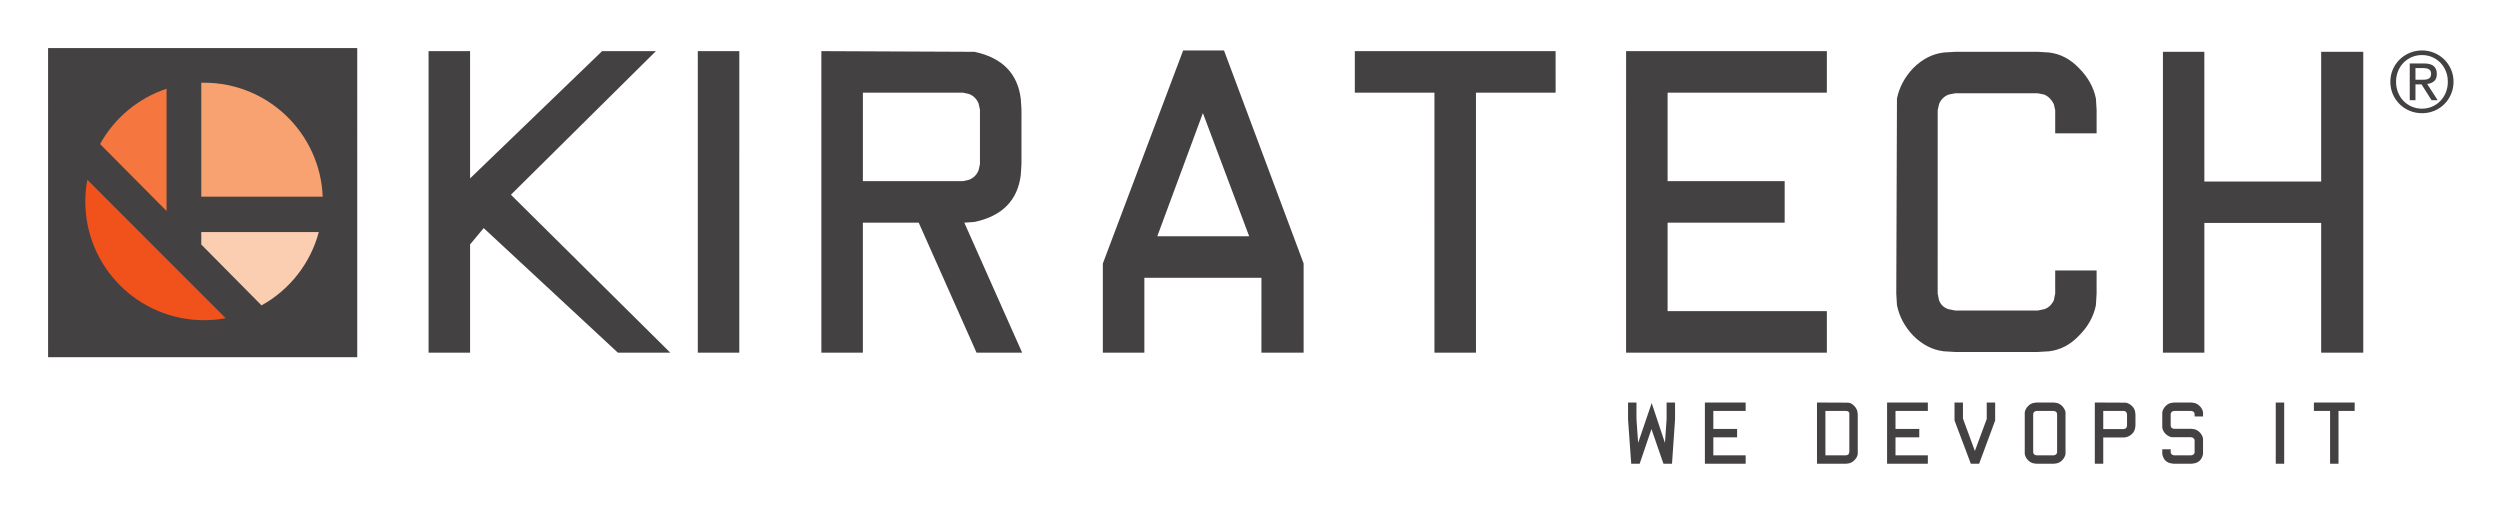
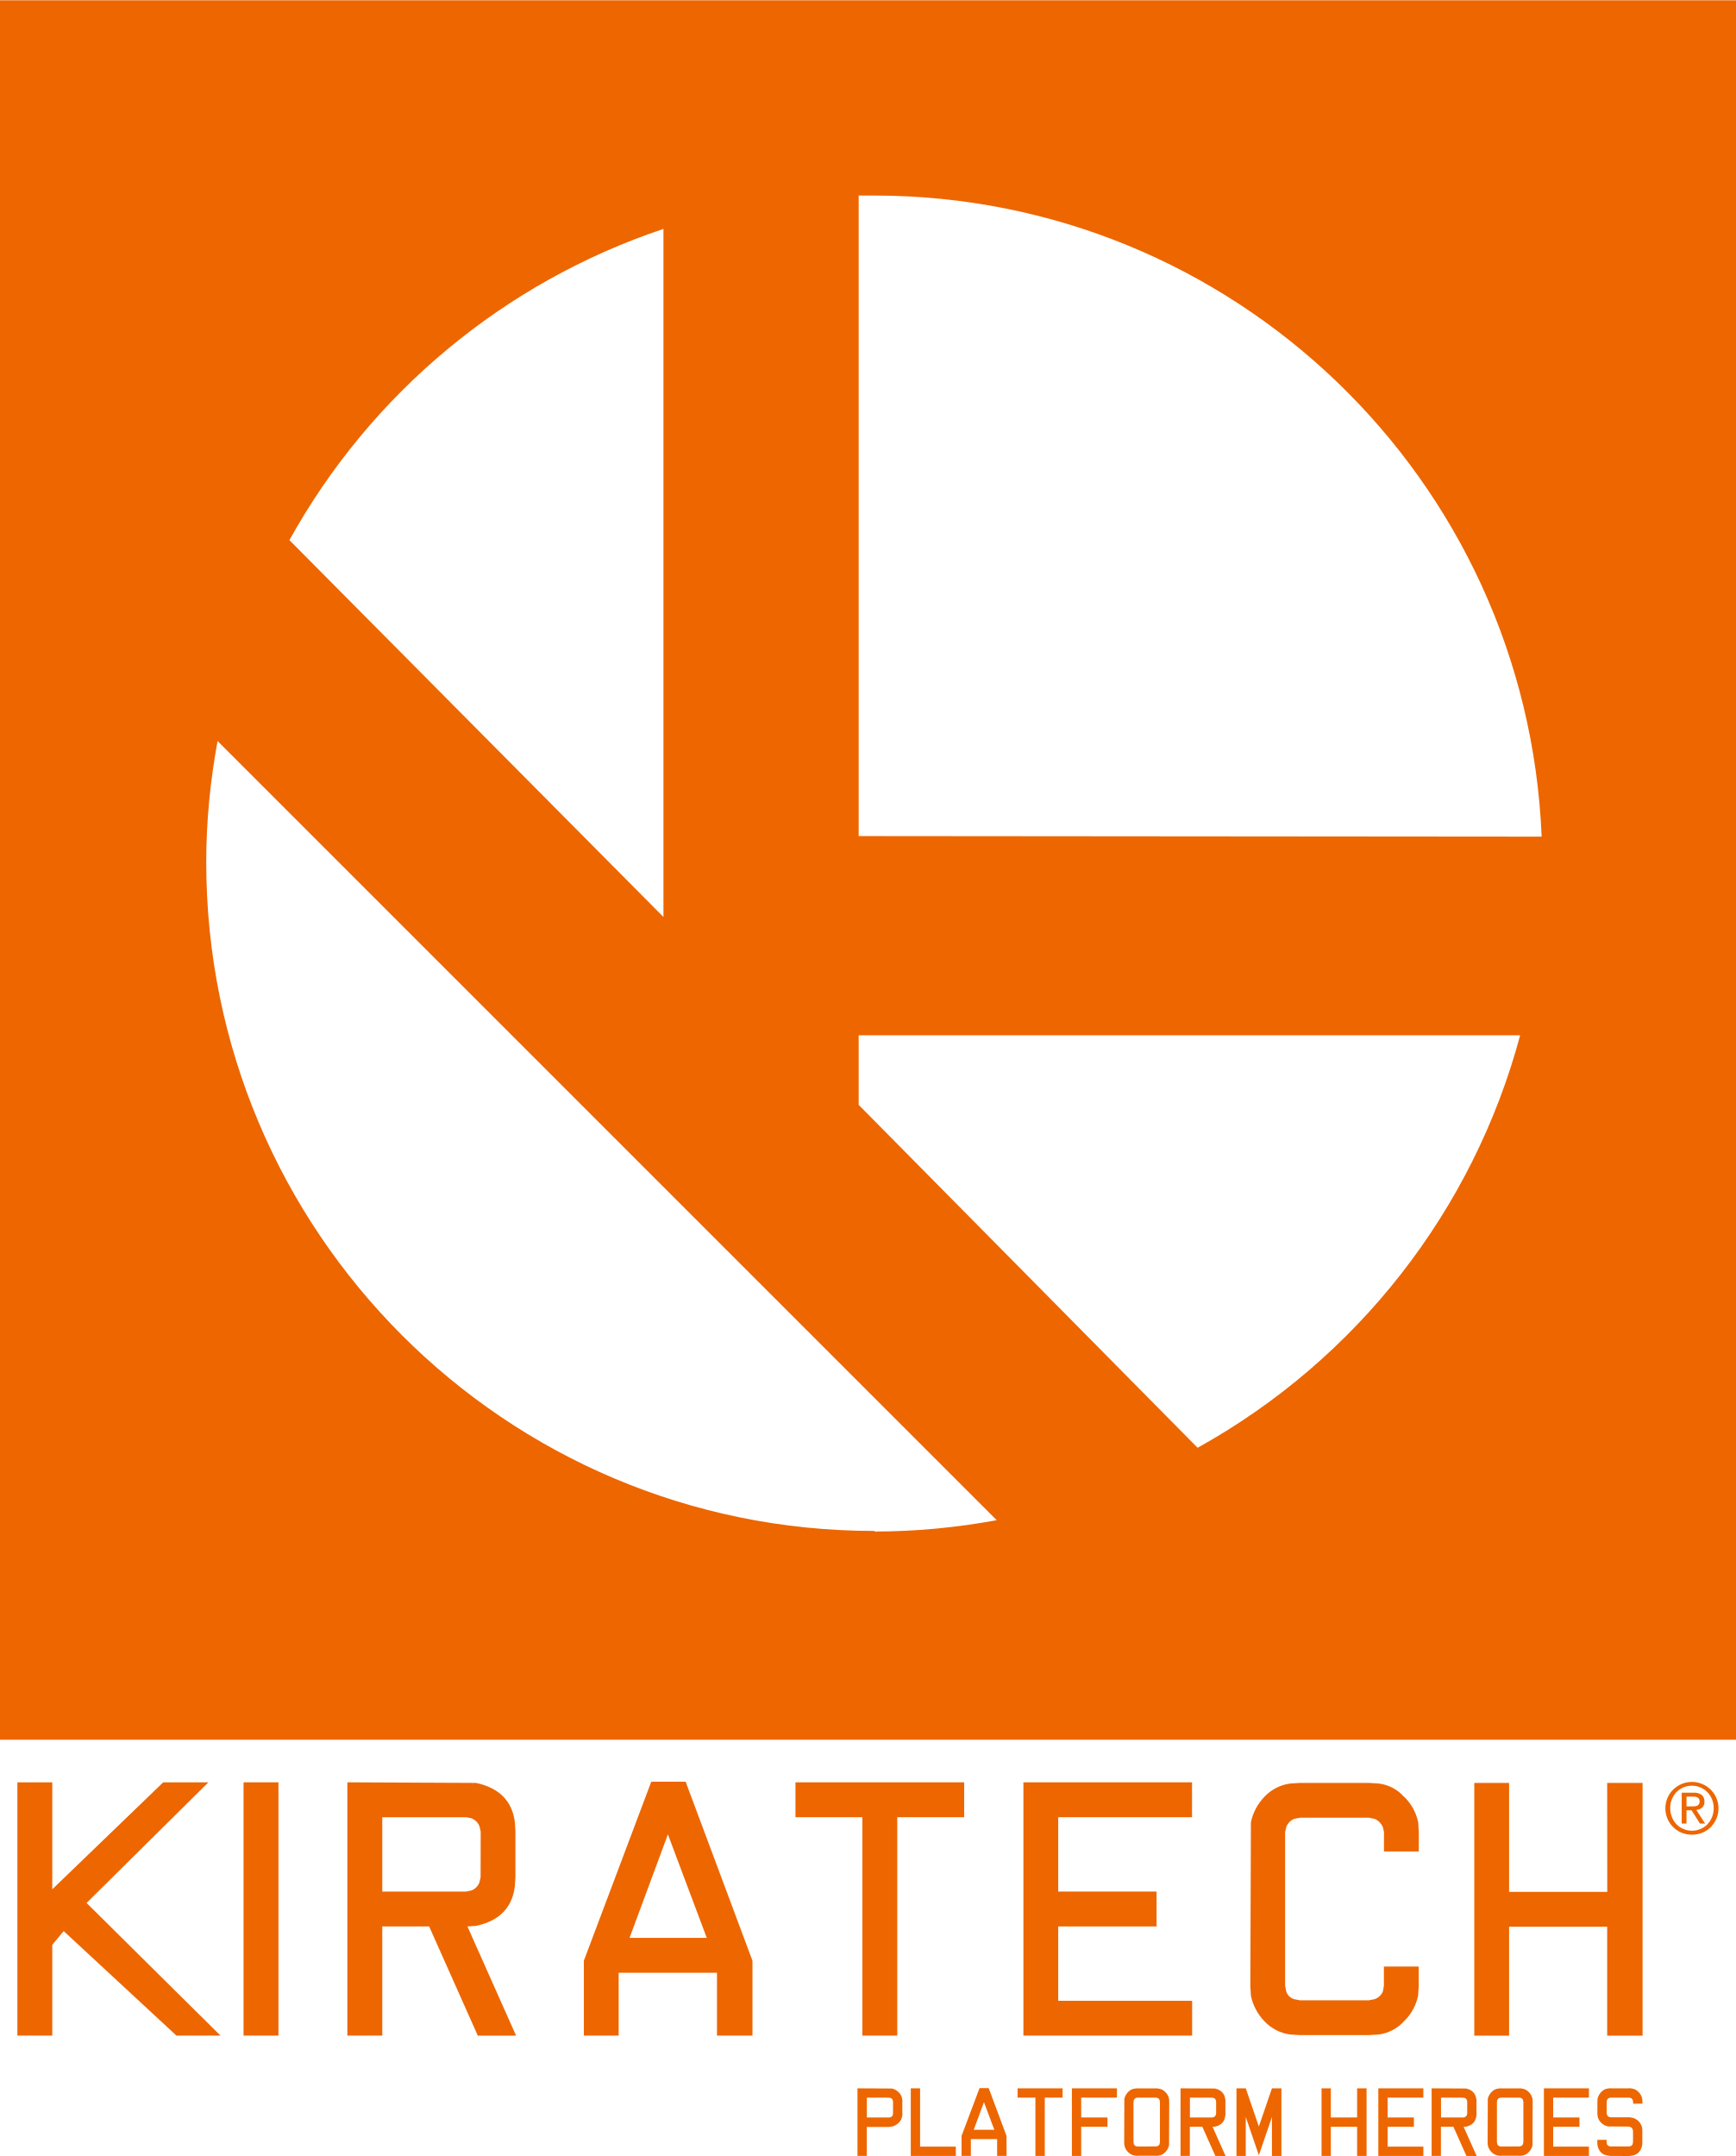
- <svg xmlns="http://www.w3.org/2000/svg" role="img" viewBox="-7.18 -7.18 373.36 76.36">
-   <path fill="#444142" d="M0-.005l.002 46.172h46.17L46.17-.003 0-.005m90.777.46h-8.032L63.023 19.463V.455l-6.2.001.002 45.031h6.199V29.322l2.032-2.437 20.038 18.601h7.826L69.123 21.902 90.777.455m6.254 45.03h6.199l.002-45.03h-6.2v45.03M139.17 17.33l-.203.914a2.464 2.464 0 0 1-1.424 1.425l-.912.202-14.944.002.001-13.218 14.941.002.912.2c.68.272 1.154.748 1.426 1.426l.204.916zm6.098-9.76c-.472-3.794-2.777-6.132-6.912-7.012L115.484.455l.002 45.031h6.2V26.071h8.337l8.638 19.416h6.81l-8.638-19.416 1.523-.105c4.135-.877 6.44-3.217 6.912-7.01l.101-1.628.003-8.13-.104-1.628m20.387 20.535l6.81-18.4 6.911 18.398zM169.517.352l-11.993 31.82v13.314h6.199v-11.18h17.485l-.003 11.181h6.303l.001-13.316L175.617.353l-6.1-.001m55.623.104L195.155.455v6.202h11.89l.002 38.83h6.201l-.001-38.83h11.896L225.14.456m40.51 6.201l.002-6.202h-29.985l-.002 45.031h29.987l-.001-6.199h-23.786l.002-13.217h17.482v-6.198h-17.482V6.657h23.784M303.3 2.99c-1.284-1.352-2.773-2.129-4.463-2.33l-1.725-.105-12.27.003-1.726.1c-1.69.202-3.21.98-4.563 2.332-1.286 1.353-2.096 2.875-2.434 4.565l-.102 29.11.102 1.722c.337 1.69 1.148 3.214 2.432 4.564 1.353 1.353 2.876 2.132 4.565 2.333l1.724.102 12.272.001 1.727-.103c1.689-.202 3.176-.98 4.461-2.333 1.352-1.35 2.197-2.874 2.533-4.563l.102-1.725.001-3.448h-6.184l-.001 3.45-.204 1.012c-.336.675-.811 1.116-1.42 1.318l-1.015.205-12.27-.001-1.017-.204c-.676-.202-1.149-.643-1.418-1.316l-.206-1.014.003-27.386.204-.912a2.45 2.45 0 0 1 1.419-1.421l1.014-.202h12.271l1.017.203c.606.27 1.08.743 1.418 1.42l.205.914v3.447h6.184l.001-3.45-.102-1.723c-.338-1.69-1.182-3.212-2.535-4.565m36.172 16.94l-17.445-.001-.002-19.372h-6.185v44.928l6.187.002V26.115l17.446.001-.001 19.371h6.287V.555l-6.286.002-.001 19.374M236.432 62.08l-.473-6.612v-2.534h1.258v2.469l.248 3.56 2.024-5.947 1.982 5.947.246-3.54v-2.489h1.262v2.534l-.455 6.612h-1.276l-1.793-5.181-1.763 5.181h-1.26m11.003 0v-9.146h6.09v1.259h-4.83v2.684h3.55v1.26h-3.55v2.684h4.83v1.259h-6.09m21.052-1.26l.209-.041c.152-.054.241-.152.27-.29l.04-.186v-5.799c-.03-.138-.131-.234-.302-.29l-.233-.021h-3.036v6.628zm-.016 1.26h-4.295v-9.146l4.644.021c.317.015.62.172.91.474.289.302.454.617.495.947l.04.33v5.911c-.041.33-.208.639-.496.928-.288.288-.602.453-.94.493l-.358.042m6.172 0v-9.146h6.089v1.259h-4.83v2.684h3.55v1.26h-3.55v2.684h4.83v1.259h-6.09m12.511 0l-2.437-6.463v-2.683h1.26v2.396l1.78 4.84 1.77-4.778v-2.458h1.26v2.683l-2.395 6.463h-1.238m12.359-1.26l.208-.042a.518.518 0 0 0 .293-.279l.022-.215V54.71l-.022-.186a.501.501 0 0 0-.293-.29l-.208-.041h-2.527l-.21.042a.588.588 0 0 0-.291.289l-.021.186v5.574l.021.215a.507.507 0 0 0 .29.279l.211.043zm-2.868 1.218a1.531 1.531 0 0 1-.93-.473 1.803 1.803 0 0 1-.51-.927v-6.262c.068-.343.239-.651.51-.926.273-.275.582-.434.93-.474l.355-.042h2.498l.355.042c.348.04.657.2.93.474.271.275.442.583.511.926v6.262a1.81 1.81 0 0 1-.512.927 1.531 1.531 0 0 1-.929.473l-.355.042H297l-.355-.042m13.318-5.14l.185-.042c.165-.056.261-.154.288-.293l.043-.189v-1.656l-.043-.21a.498.498 0 0 0-.288-.294l-.185-.021h-3.035v2.705zm-4.295 5.182v-9.146l4.63.021c.343.069.651.237.925.505s.433.576.474.92l.04.35v1.631l-.04.331a1.52 1.52 0 0 1-.469.918 1.802 1.802 0 0 1-.917.506l-.307.04h-3.076v3.924h-1.26m11.862 0l-.354-.042c-.79-.096-1.268-.563-1.433-1.403v-.723H317v.372l.022.215a.507.507 0 0 0 .292.279l.209.043h2.527l.209-.043a.513.513 0 0 0 .292-.279l.021-.215v-1.631l-.022-.193a.607.607 0 0 0-.299-.3l-.215-.044h-2.864a1.77 1.77 0 0 1-.933-.495 1.752 1.752 0 0 1-.497-.929v-2.313a1.83 1.83 0 0 1 .512-.93c.27-.274.58-.433.928-.473l.356-.042h2.498l.354.04c.348.042.657.198.929.472.273.272.443.578.512.92v.653h-1.259v-.309l-.021-.186a.503.503 0 0 0-.292-.29l-.21-.041h-2.526l-.21.042c-.125.041-.222.138-.291.289l-.022.186v1.63l.022.186a.496.496 0 0 0 .292.29l.208.041h2.561l.312.04c.347.042.655.201.927.476.27.276.44.585.509.928v2.333c-.179.84-.659 1.308-1.433 1.404l-.355.042h-2.513m16.42-9.146v9.146h-1.26v-9.146h1.26m6.853 9.146v-7.887h-2.416v-1.259h6.09v1.259h-2.416v7.887h-1.258m17.289-55.46a3.88 3.88 0 0 1-.815 1.273 3.79 3.79 0 0 1-2.742 1.155 3.81 3.81 0 0 1-2.767-1.155 3.906 3.906 0 0 1-.816-1.273 4.264 4.264 0 0 1-.295-1.6c0-.56.099-1.083.295-1.57.197-.484.468-.904.816-1.26a3.817 3.817 0 0 1 2.767-1.147c.545 0 1.05.102 1.518.306.47.206.875.486 1.224.84.347.357.62.777.815 1.262.199.486.296 1.009.296 1.569a4.21 4.21 0 0 1-.296 1.6zm.77-3.444a4.701 4.701 0 0 0-1.014-1.48 4.724 4.724 0 0 0-3.313-1.344 4.763 4.763 0 0 0-3.33 1.343 4.615 4.615 0 0 0-1.401 3.325 4.643 4.643 0 0 0 1.4 3.369c.43.422.933.75 1.505.985a4.78 4.78 0 0 0 1.826.351c.644 0 1.25-.117 1.82-.351a4.6 4.6 0 0 0 1.493-.985c.425-.423.765-.92 1.015-1.493a4.586 4.586 0 0 0 .377-1.876c0-.66-.124-1.276-.377-1.844" />
-   <path fill="#444142" d="M354.447 4.731h-.891V2.987h1.13c.14 0 .286.011.433.031.145.02.276.061.389.12a.731.731 0 0 1 .275.25c.073.11.108.256.108.44 0 .218-.04.387-.119.508a.716.716 0 0 1-.32.27 1.38 1.38 0 0 1-.459.106 7.253 7.253 0 0 1-.546.02zm1.882.22c.276-.23.415-.592.415-1.086 0-.527-.157-.92-.472-1.179-.312-.26-.796-.39-1.448-.39h-2.123v5.485h.855V5.42h.904l1.493 2.36h.915l-1.567-2.422c.408-.042.752-.178 1.028-.408" />
-   <path fill="#f1511b" d="M5.559 22.905c0-1.106.1-2.19.296-3.242l20.676 20.68a17.69 17.69 0 0 1-3.238.297c-9.795 0-17.734-7.94-17.734-17.735" />
-   <path fill="#fbceb1" d="M40.431 27.481a17.772 17.772 0 0 1-8.554 10.946l-8.998-9.092V27.48l17.552.002" />
-   <path fill="#f8a171" d="M22.88 5.176l.412-.005c9.556 0 17.344 7.557 17.722 17.021H22.879V5.176" />
-   <path fill="#f5773f" d="M7.763 14.334a17.797 17.797 0 0 1 9.932-8.262l.002 18.258-9.934-9.996" />
+ <svg xmlns="http://www.w3.org/2000/svg" id="Layer_1" version="1.1" viewBox="0 0 642.761 798.333">
+   <g>
+     <path d="M76.367,319.222c0,136.821,110.631,247.662,247.452,247.662v.21c15.295,0,30.382-1.466,45.257-4.192L80.559,274.386c-2.725,14.875-4.192,29.752-4.192,44.836Z" fill="none" />
+     <path d="M317.954,409.11l125.505,126.974c58.878-32.687,102.04-87.793,119.432-152.745h-244.937v25.77Z" fill="none" />
+     <path d="M323.609,72.401h-5.656v237.185l252.898.21c-5.448-132.632-114.402-237.395-247.242-237.395Z" fill="none" />
+     <path d="M245.666,84.763c-58.878,19.694-108.326,60.762-138.498,115.24l138.498,139.544V84.763Z" fill="none" />
+     <path d="M-1.156.112v644.088h644.086V.112H-1.156ZM245.666,84.763v254.785L107.168,200.003c30.172-54.478,79.62-95.546,138.498-115.24ZM323.82,567.095v-.21c-136.821,0-247.452-110.841-247.452-247.662,0-15.085,1.466-29.962,4.192-44.836l288.518,288.518c-14.875,2.725-29.962,4.192-45.257,4.192ZM443.459,536.085l-125.505-126.974v-25.77h244.937c-17.392,64.951-60.554,120.058-119.432,152.745ZM317.954,309.585V72.401h5.656c132.84,0,241.794,104.763,247.242,237.395l-252.898-.21Z" fill="#ed6600" />
+   </g>
+   <path d="M450.187,783.161l.125-.501v-4.536l-.125-.501c-.156-.374-.408-.655-.782-.782l-.501-.061v-.064h-8.29v7.352h8.29s.501-.125.501-.125c.374-.156.626-.408.782-.782Z" fill="none" />
+   <path d="M563.961,777.622c-.156-.374-.406-.655-.782-.782l-.562-.125h-6.851l-.565.125c-.342.156-.594.408-.782.782l-.061.501h-.064v15.266h.064l.061.565c.188.374.44.626.782.75l.565.125,6.851-.032.562-.125c.376-.156.626-.406.782-.75l.064-.562h.064v-15.236h-.064l-.064-.501Z" fill="none" />
+   <path d="M542.377,776.84l-.501-.061v-.064h-8.29v7.352h8.29s.501-.125.501-.125c.374-.156.626-.408.782-.782l.125-.501v-4.536l-.125-.501c-.156-.374-.408-.655-.782-.782Z" fill="none" />
+   <polygon points="360.56 788.635 368.193 788.635 364.346 778.404 360.56 788.635" fill="none" />
+   <path d="M177.524,697.039l.438-1.909.032-16.954-.438-1.909c-.533-1.376-1.596-2.439-2.972-2.972l-1.909-.406h-31.125v27.528h31.093l1.909-.406c1.376-.533,2.439-1.596,2.972-2.972h0Z" fill="none" />
+   <path d="M329.777,776.84l-.501-.061v-.064h-8.288v7.352h8.288s.501-.125.501-.125c.438-.156.721-.408.782-.782l.125-.501v-4.473l-.125-.565c-.156-.374-.406-.655-.782-.782Z" fill="none" />
+   <polygon points="233.114 717.559 261.707 717.559 247.317 679.239 233.114 717.559" fill="none" />
+   <path d="M429.383,777.622c-.156-.374-.408-.655-.782-.782l-.562-.125h-6.853l-.562.125c-.345.156-.594.408-.782.782l-.064.501h-.061v15.266h.061l.064.565c.188.374.438.626.782.75l.562.125,6.853-.032.562-.125c.374-.156.626-.406.782-.75l.061-.562h.064v-15.236h-.064l-.061-.501Z" fill="none" />
+   <path d="M629.093,668.069c.188-.31.281-.687.249-1.063.032-.313-.061-.626-.218-.907-.125-.218-.313-.406-.565-.53-.249-.127-.499-.22-.811-.252-.313-.032-.596-.061-.909-.061h-2.346v3.627h1.877c.376,0,.753,0,1.127-.032.313,0,.626-.093.939-.218.252-.125.501-.313.657-.565h0Z" fill="none" />
+   <path d="M629.687,661.876c-1-.438-2.065-.657-3.16-.657-2.158-.029-4.253.846-5.756,2.378-.719.75-1.312,1.66-1.689,2.627-.438,1.034-.626,2.097-.626,3.253s.22,2.285.626,3.348c.376,1.002.97,1.909,1.689,2.659.721.75,1.596,1.344,2.566,1.752,1,.437,2.095.657,3.19.657s2.161-.22,3.16-.657c.97-.408,1.845-.97,2.566-1.752.719-.782,1.312-1.657,1.689-2.659v.032c.437-1.063.626-2.253.626-3.348s-.22-2.219-.626-3.253c-.782-1.97-2.315-3.534-4.255-4.38ZM629.469,675.235l-3.099-4.913h-1.877v4.913h-1.782v-11.419h4.411c1.063-.095,2.126.218,3.001.814.721.626,1.063,1.532,1.002,2.471.061.843-.252,1.657-.875,2.251-.596.501-1.347.782-2.129.846l3.253,5.037h-1.906Z" fill="none" />
+   <polygon points="77.168 659.967 60.433 659.967 19.358 699.573 19.358 659.967 6.439 659.967 6.439 753.754 19.358 753.754 19.358 720.126 23.582 715.057 65.344 753.754 81.643 753.754 32.058 704.64 77.168 659.967" fill="#ed6600" />
+   <rect x="90.183" y="659.967" width="12.919" height="93.786" fill="#ed6600" />
+   <path d="M176.241,713.118c8.603-1.816,13.42-6.694,14.391-14.611l.22-3.378v-16.954l-.188-3.38c-1.002-7.914-5.788-12.763-14.391-14.608l-47.645-.22v93.786h12.922v-40.418h17.36l18.02,40.449h14.171l-18.018-40.449,3.158-.218h0ZM141.55,700.417v-27.528h31.125l1.909.406c1.376.533,2.439,1.596,2.972,2.972l.438,1.909-.032,16.954-.438,1.909c-.533,1.376-1.596,2.439-2.972,2.972l-1.909.406h-31.093Z" fill="#ed6600" />
+   <path d="M241.153,659.75l-24.964,66.288v27.716h12.89v-23.272h36.412v23.272h13.139v-27.716l-24.744-66.288h-12.734,0ZM233.114,717.559l14.202-38.321,14.391,38.321h-28.593,0Z" fill="#ed6600" />
+   <polygon points="319.329 753.754 332.248 753.754 332.248 672.889 357.026 672.889 357.026 659.967 294.553 659.967 294.553 672.889 319.329 672.889 319.329 753.754" fill="#ed6600" />
+   <polygon points="441.395 672.889 441.395 659.967 378.954 659.967 378.954 753.754 441.427 753.754 441.427 740.866 391.842 740.866 391.842 713.336 428.256 713.336 428.256 700.417 391.842 700.417 391.842 672.889 441.395 672.889" fill="#ed6600" />
+   <path d="M519.821,748.499c2.691-2.566,4.504-5.88,5.286-9.51l.22-3.598v-7.195h-12.888v7.195l-.408,2.097c-.562,1.281-1.625,2.283-2.972,2.752l-2.126.437h-25.558l-2.129-.406c-1.376-.376-2.471-1.408-2.94-2.755l-.438-2.126v-57.027l.438-1.909c.533-1.376,1.596-2.442,2.972-2.972l2.126-.408h25.56l2.126.44c1.315.594,2.346,1.657,2.94,2.94l.438,1.909v7.193h12.89v-7.193l-.22-3.598c-.75-3.629-2.596-6.946-5.255-9.51h-.064c-2.407-2.691-5.724-4.412-9.29-4.849l-3.598-.22h-25.558l-3.598.22c-3.629.469-7.007,2.19-9.51,4.849-2.566,2.627-4.319,5.912-5.069,9.51l-.218,60.625.218,3.598c.75,3.598,2.503,6.883,5.069,9.51,2.503,2.659,5.88,4.38,9.51,4.849l3.598.22h25.558l3.598-.22c3.566-.469,6.883-2.19,9.29-4.849h0Z" fill="#ed6600" />
+   <polygon points="595.149 700.541 558.799 700.541 558.799 660.187 545.911 660.187 545.911 753.785 558.799 753.785 558.799 713.431 595.12 713.431 595.12 753.785 608.228 753.785 608.228 660.187 595.12 660.187 595.149 700.541" fill="#ed6600" />
+   <path d="M635.538,665.694c-2.19-4.913-7.853-7.164-12.826-5.13-1.159.469-2.222,1.188-3.128,2.063-.907.877-1.628,1.941-2.129,3.099-.53,1.22-.782,2.5-.782,3.847-.029,3.972,2.378,7.569,6.039,9.072,2.439.97,5.162.97,7.601,0,1.159-.469,2.222-1.159,3.128-2.065s1.596-1.941,2.097-3.097c.53-1.22.811-2.566.782-3.911.029-1.315-.252-2.627-.782-3.847v-.032ZM633.942,672.857v-.032c-.376,1.002-.97,1.877-1.689,2.659-.721.782-1.596,1.344-2.566,1.752-1,.437-2.065.657-3.16.657s-2.19-.22-3.19-.657c-.97-.408-1.845-1.002-2.566-1.752-.719-.75-1.312-1.657-1.689-2.659-.406-1.063-.626-2.19-.626-3.348s.188-2.219.626-3.253c.376-.968.97-1.877,1.689-2.627,1.503-1.532,3.598-2.407,5.756-2.378,1.095,0,2.161.22,3.16.657,1.941.846,3.473,2.41,4.255,4.38.406,1.034.626,2.158.626,3.253s-.188,2.285-.626,3.348Z" fill="#ed6600" />
+   <path d="M630.251,669.352c.623-.594.936-1.408.875-2.251.061-.939-.281-1.845-1.002-2.471-.875-.596-1.938-.909-3.001-.814h-4.411v11.419h1.782v-4.913h1.877l3.099,4.913h1.906l-3.253-5.037c.782-.064,1.532-.345,2.129-.846ZM626.37,668.883h-1.877v-3.627h2.346c.313,0,.596.029.909.061.313.032.562.125.811.252.252.125.44.313.565.53.156.281.249.594.218.907.032.376-.061.753-.249,1.063-.156.252-.406.44-.657.565-.313.125-.626.218-.939.218-.374.032-.75.032-1.127.032h0Z" fill="#ed6600" />
+   <path d="M334.189,778.187l-.125-.97c-.125-.939-.565-1.784-1.315-2.503s-1.596-1.188-2.535-1.376l-12.699-.064v25.027h3.441v-10.729h8.415v-.064l.843-.064c.939-.186,1.784-.655,2.535-1.376.75-.719,1.19-1.564,1.315-2.503l.125-.907h-.064v-4.473h.064,0ZM330.684,782.66l-.125.501c-.061.374-.345.626-.782.782l-.501.125h-8.288v-7.352h8.288v.064l.501.061c.376.127.626.408.782.782l.125.565v4.473Z" fill="#ed6600" />
+   <polygon points="340.695 773.274 337.254 773.274 337.254 798.302 353.927 798.302 353.927 794.86 340.695 794.86 340.695 773.274" fill="#ed6600" />
+   <path d="M366.096,773.181h-3.378l-6.663,17.705v7.415h3.441v-6.225h9.727v6.225h3.505l-.032-7.415-6.601-17.705ZM360.56,788.635l3.786-10.231,3.847,10.231h-7.633Z" fill="#ed6600" />
+   <polygon points="376.796 776.716 383.398 776.716 383.398 798.302 386.868 798.302 386.868 776.716 393.47 776.716 393.47 773.274 376.796 773.274 376.796 776.716" fill="#ed6600" />
+   <polygon points="396.911 798.302 400.352 798.302 400.352 787.509 410.082 787.509 410.082 784.067 400.352 784.067 400.352 776.716 413.584 776.716 413.584 773.274 396.911 773.274 396.911 798.302" fill="#ed6600" />
+   <path d="M431.509,774.65c-.719-.719-1.564-1.156-2.503-1.281l-.968-.127v.064h-6.853v-.064l-.968.127c-.939.093-1.784.53-2.503,1.281-.721.753-1.19,1.596-1.378,2.534l-.061,16.204.061.97c.188.939.657,1.814,1.378,2.534.719.719,1.564,1.156,2.503,1.283l.968.125v-.064h6.853v.064l.968-.125c.939-.095,1.784-.533,2.503-1.283.721-.75,1.19-1.596,1.376-2.534l.064-16.204-.064-.97c-.186-.939-.655-1.813-1.376-2.534ZM429.508,793.36h-.064l-.061.562c-.156.345-.408.594-.782.75l-.562.125-6.853.032-.562-.125c-.345-.125-.594-.376-.782-.75l-.064-.565h-.061v-15.266h.061l.064-.501c.188-.374.438-.626.782-.782l.562-.125h6.853l.562.125c.374.127.626.408.782.782l.061.501h.064v15.236Z" fill="#ed6600" />
+   <path d="M453.689,783.566l.125-.907h-.061v-4.504h.061l-.125-.907c-.281-2.129-1.564-3.409-3.847-3.911l-12.702-.064v25.027h3.441v-10.793h4.629l4.82,10.793,3.783.032-4.817-10.793.846-.063c2.315-.501,3.566-1.782,3.847-3.911h0ZM448.904,784.067h-8.29v-7.352h8.29v.064l.501.061c.374.127.626.408.782.782l.125.501v4.536l-.125.501c-.156.374-.408.626-.782.782l-.501.125Z" fill="#ed6600" />
+   <polygon points="466.139 787.416 461.29 773.274 457.849 773.274 457.849 798.302 461.29 798.302 461.29 783.879 466.139 798.05 470.988 783.879 470.988 798.302 474.493 798.302 474.493 773.274 470.988 773.274 466.139 787.416" fill="#ed6600" />
+   <polygon points="502.522 784.067 492.792 784.067 492.792 773.274 489.353 773.274 489.353 798.302 492.792 798.302 492.792 787.509 502.522 787.509 502.522 798.302 506.026 798.302 506.026 773.274 502.522 773.274 502.522 784.067" fill="#ed6600" />
+   <polygon points="510.374 798.302 527.048 798.302 527.048 794.86 513.816 794.86 513.816 787.509 523.543 787.509 523.543 784.067 513.816 784.067 513.816 776.716 527.048 776.716 527.048 773.274 510.374 773.274 510.374 798.302" fill="#ed6600" />
+   <path d="M546.786,778.155l-.125-.907c-.281-2.129-1.564-3.409-3.847-3.911l-12.702-.064v25.027h3.441v-10.793h4.631l4.817,10.793,3.783.032-4.817-10.793.846-.063c2.315-.501,3.566-1.782,3.847-3.911l.125-.907h-.061v-4.504h.061ZM543.284,782.66l-.125.501c-.156.374-.408.626-.782.782l-.501.125h-8.29v-7.352h8.29v.064l.501.061c.374.127.626.408.782.782l.125.501v4.536Z" fill="#ed6600" />
+   <path d="M566.089,774.65c-.721-.719-1.564-1.156-2.503-1.281l-.97-.127v.064h-6.851v-.064l-.97.127c-.939.093-1.782.53-2.503,1.281-.719.753-1.188,1.596-1.376,2.534l-.064,16.204.064.97c.188.939.657,1.814,1.376,2.534.721.719,1.564,1.156,2.503,1.283l.97.125v-.064h6.851v.064l.97-.125c.939-.095,1.782-.533,2.503-1.283.719-.75,1.188-1.596,1.376-2.534l.061-16.204-.061-.97c-.188-.939-.657-1.813-1.376-2.534ZM564.088,793.36h-.064l-.064.562c-.156.345-.406.594-.782.75l-.562.125-6.851.032-.565-.125c-.342-.125-.594-.376-.782-.75l-.061-.565h-.064v-15.266h.064l.061-.501c.188-.374.44-.626.782-.782l.565-.125h6.851l.562.125c.376.127.626.408.782.782l.064.501h.064v15.236Z" fill="#ed6600" />
+   <polygon points="571.689 798.302 588.362 798.302 588.362 794.86 575.13 794.86 575.13 787.509 584.857 787.509 584.857 784.067 575.13 784.067 575.13 776.716 588.362 776.716 588.362 773.274 571.689 773.274 571.689 798.302" fill="#ed6600" />
+   <path d="M606.725,774.621c-.719-.753-1.564-1.159-2.503-1.283l-.968-.125v.061h-6.853v-.061l-.968.125c-.939.093-1.784.53-2.503,1.283-.721.75-1.19,1.594-1.376,2.532l-.064.97v4.473l.064.909c.186.968.626,1.845,1.344,2.532.719.689,1.564,1.159,2.534,1.347l7.789.061v.064l.562.125c.345.125.594.408.782.782l.064.501h.061v4.443h-.061l-.064.562c-.188.406-.437.626-.782.75l-.562.125h-6.851l-.565-.125c-.345-.125-.594-.376-.782-.75l-.061-.562h-.064v-1.002h-3.441v1.002l.064.968c.469,2.315,1.75,3.598,3.911,3.849l.968.125,6.79.032.97-.127c2.126-.249,3.409-1.532,3.911-3.847l.061-.97v-4.473l-.061-.97c-.188-.939-.657-1.814-1.378-2.534-.719-.719-1.562-1.156-2.5-1.281l-.846-.127h-6.946l-.562-.125c-.376-.156-.626-.406-.782-.782l-.064-.501h-.061v-4.473h.061l.064-.501c.188-.406.437-.655.782-.782l.562-.125h6.853l.562.125c.376.127.626.408.782.782l.064.501h.061v.846h3.441v-.846l-.064-.97c-.186-.939-.655-1.782-1.376-2.532h0Z" fill="#ed6600" />
</svg>
